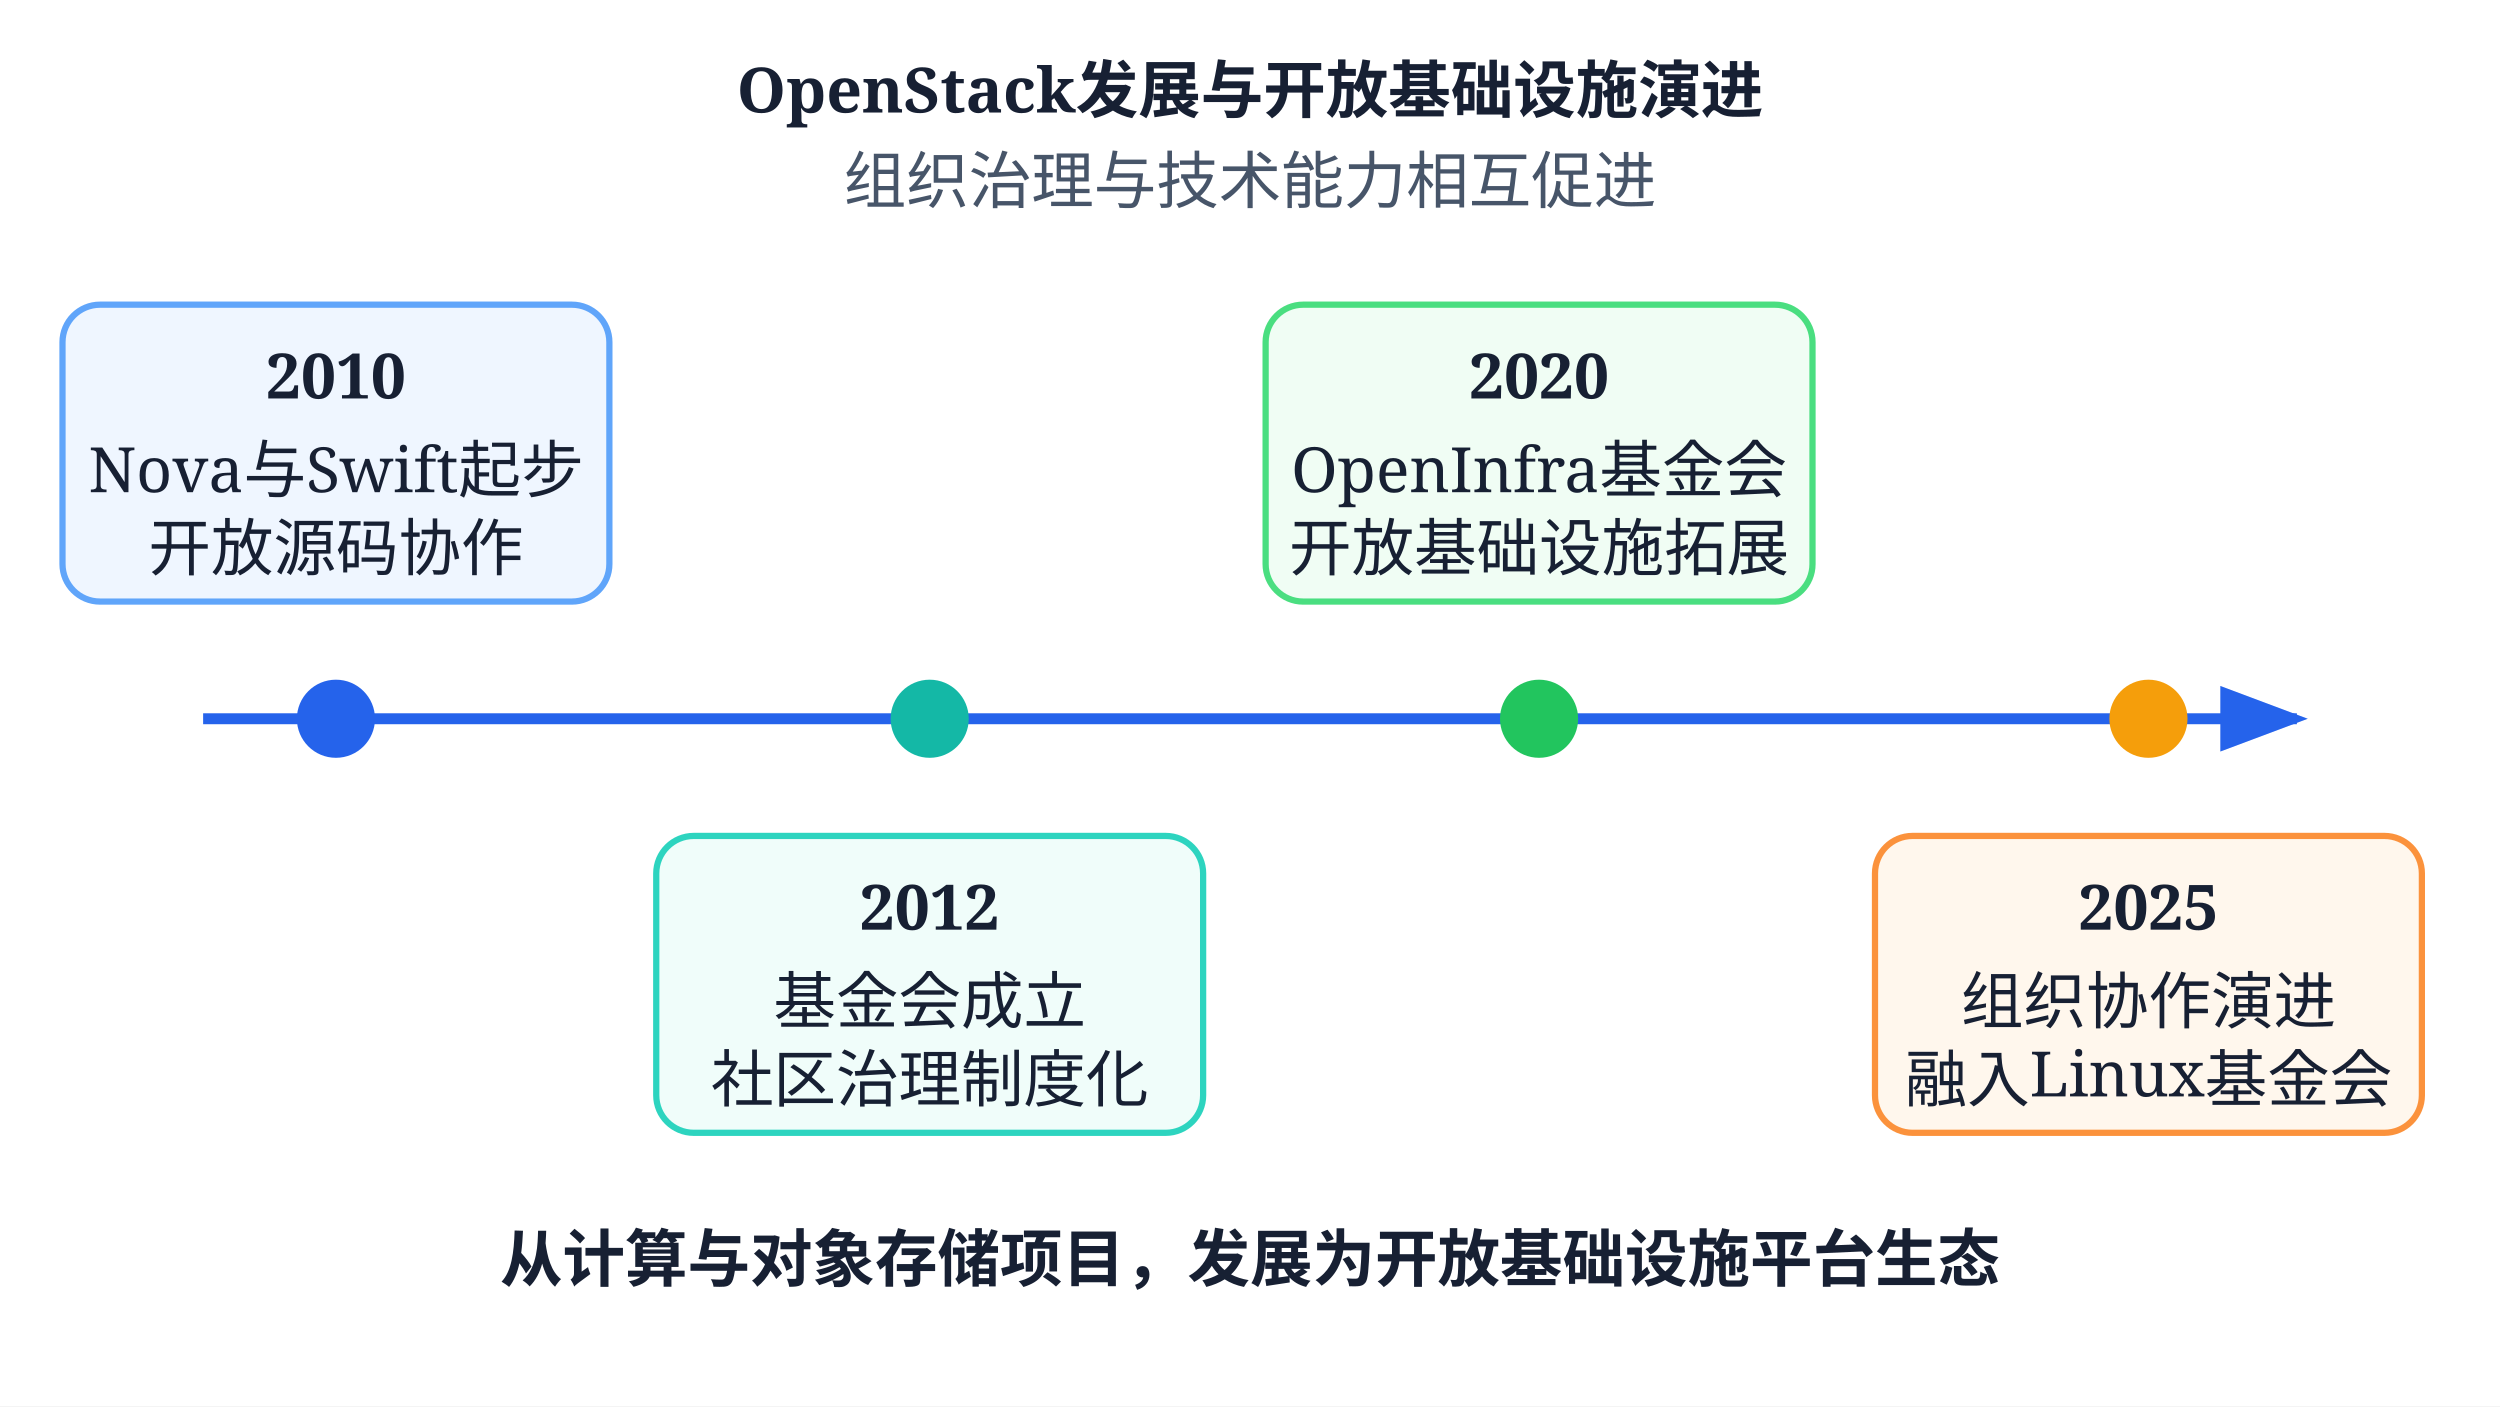
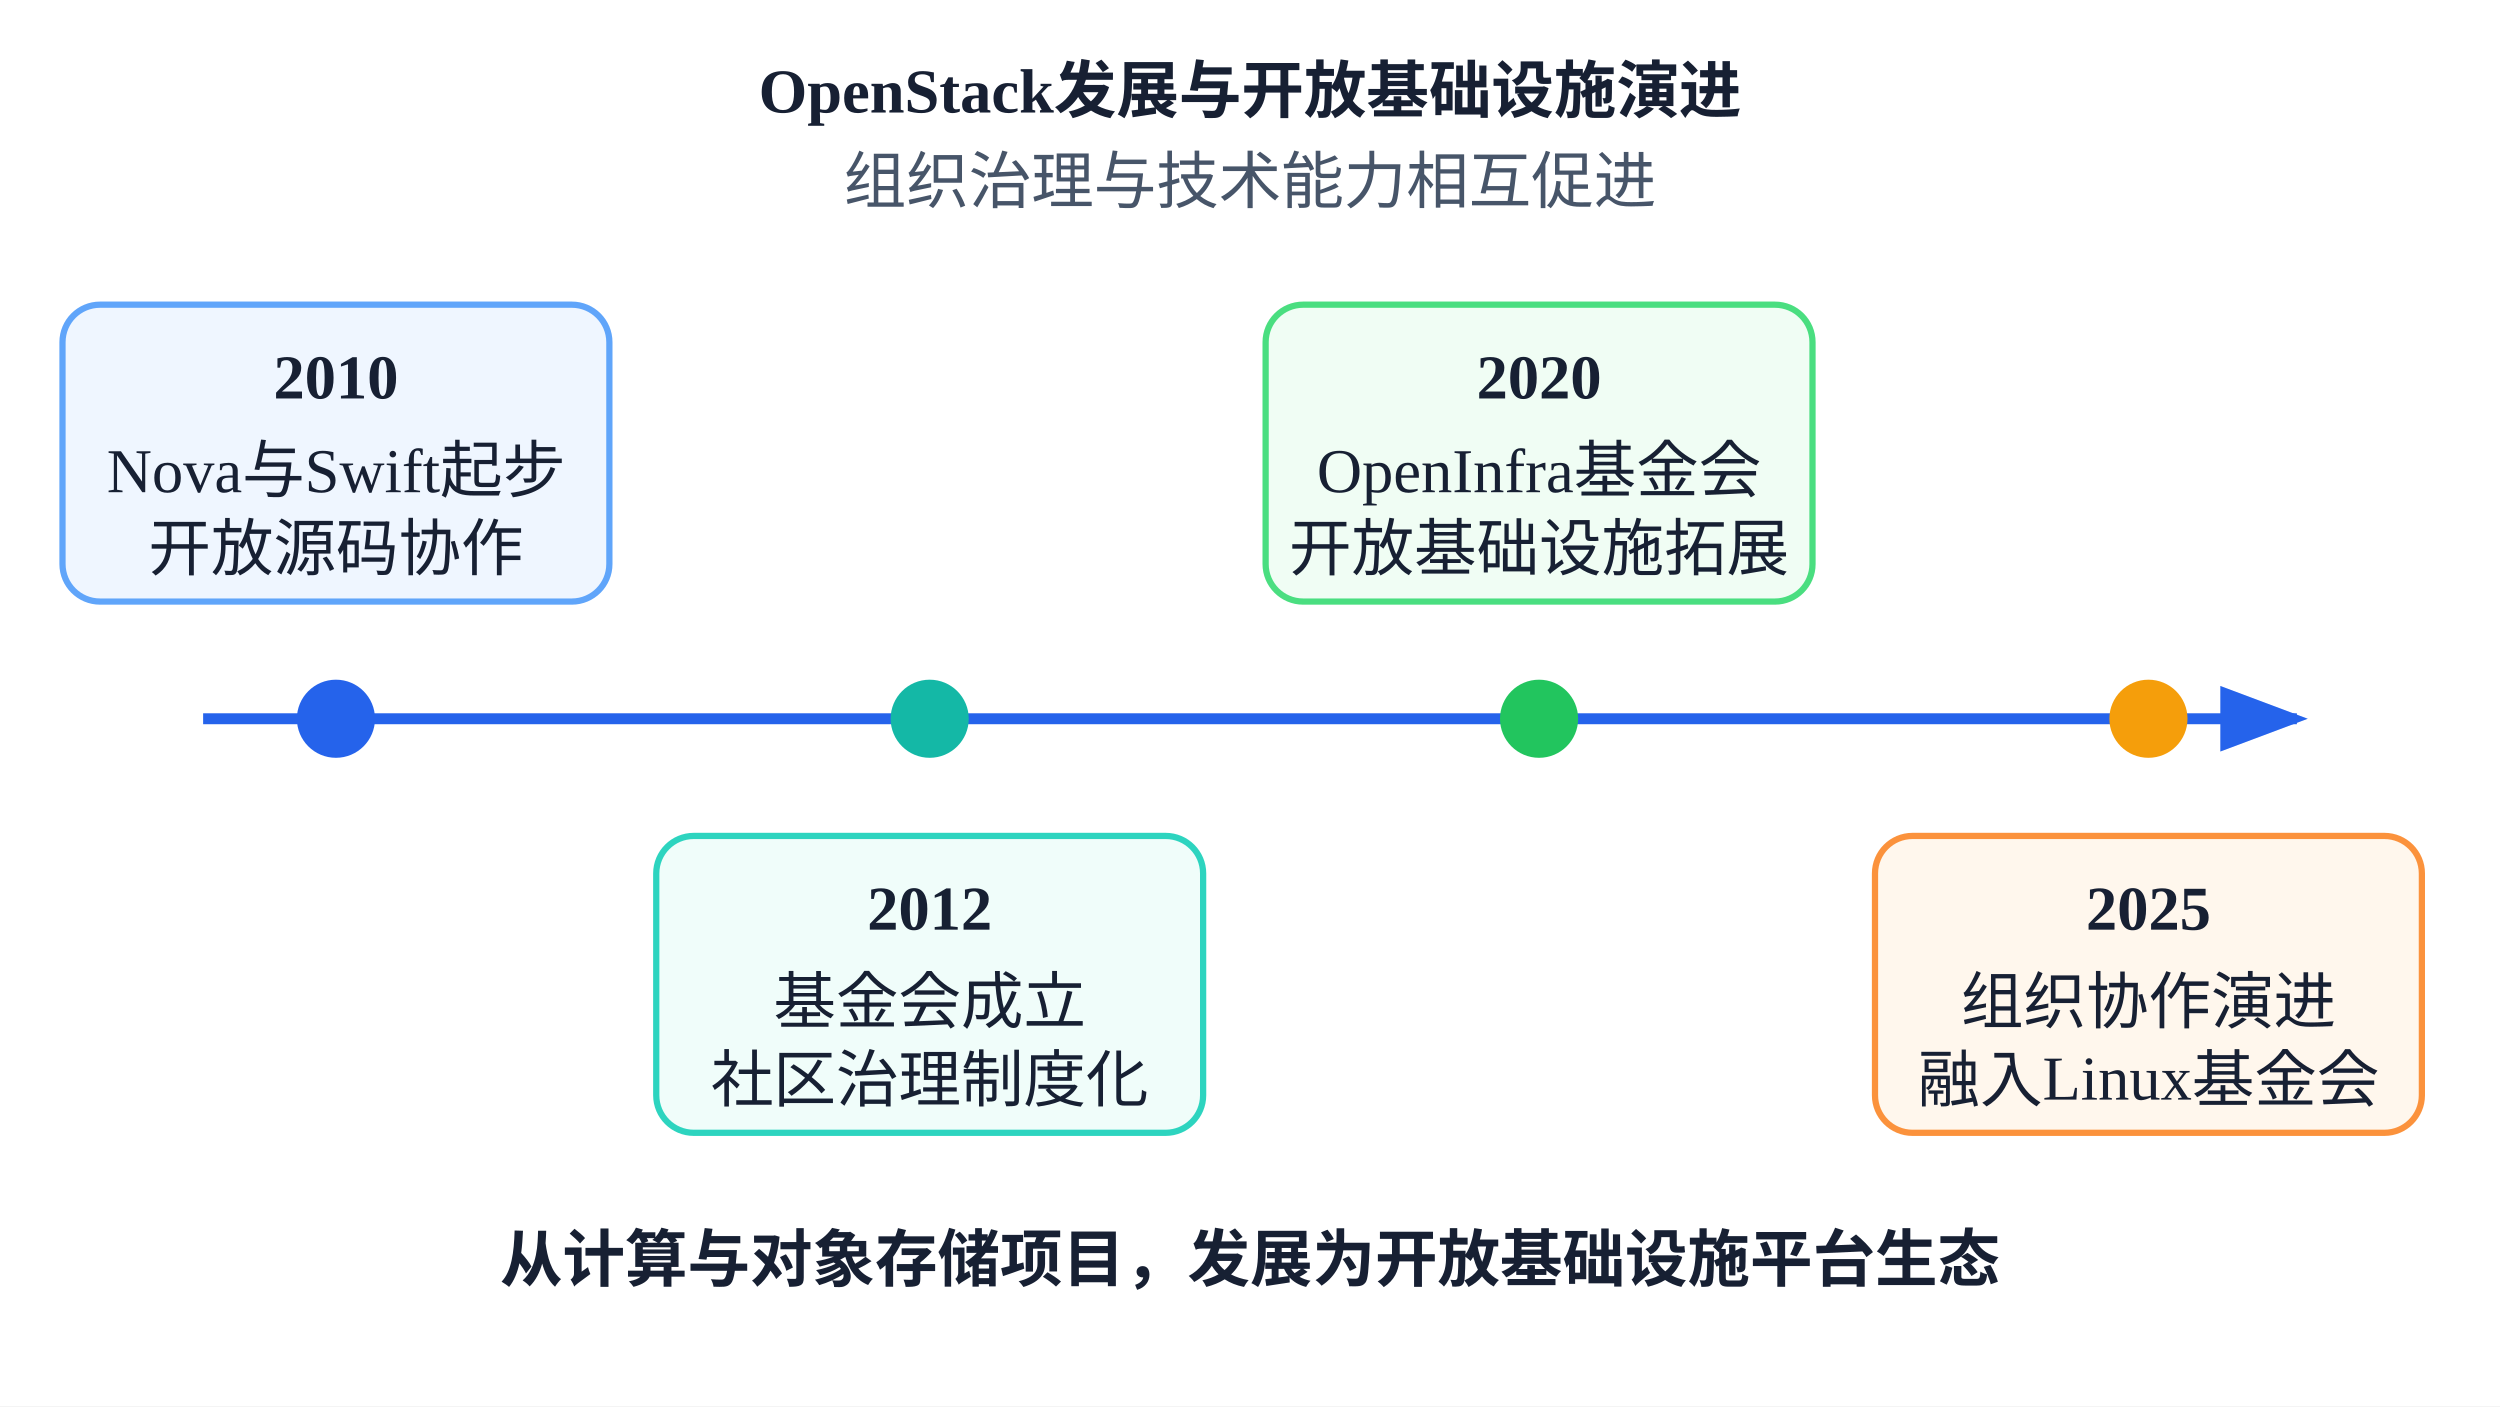
<svg xmlns="http://www.w3.org/2000/svg" viewBox="0 0 1600 900" width="1600" height="900">
-   <style>text{font-family:SimSun,'宋体',serif;font-size:40px;fill:#172033}.title{font-weight:700}.muted{fill:#475569}</style>
+   <style>text{font-family:'Times New Roman',SimSun,'宋体',serif;font-size:40px;fill:#172033}.title{font-weight:700}.muted{fill:#475569}</style>
  <defs>
    <marker id="a" markerWidth="8" markerHeight="6" refX="7" refY="3" orient="auto">
      <polygon points="0 0,8 3,0 6" fill="#2563eb" />
    </marker>
  </defs>
  <rect width="1600" height="900" fill="#ffffff" />
  <text x="800" y="72" text-anchor="middle" font-size="52" class="title">OpenStack发展与开放基础设施演进</text>
  <text x="800" y="130" text-anchor="middle" font-size="40" class="muted">组织治理与技术能力相互促进</text>
  <path d="M130 460 H1470" stroke="#2563eb" stroke-width="7" fill="none" marker-end="url(#a)" />
  <g>
    <circle cx="215" cy="460" r="25" fill="#2563eb" />
    <rect x="40" y="195" width="350" height="190" rx="24" fill="#eff6ff" stroke="#60a5fa" stroke-width="4" />
    <text x="215" y="255" text-anchor="middle" font-size="48" class="title">2010</text>
    <text x="215" y="315" text-anchor="middle" font-size="39">Nova与Swift起步</text>
    <text x="215" y="365" text-anchor="middle" font-size="38">开放源码协作</text>
  </g>
  <g>
    <circle cx="595" cy="460" r="25" fill="#14b8a6" />
    <rect x="420" y="535" width="350" height="190" rx="24" fill="#f0fdfa" stroke="#2dd4bf" stroke-width="4" />
    <text x="595" y="595" text-anchor="middle" font-size="48" class="title">2012</text>
    <text x="595" y="655" text-anchor="middle" font-size="42">基金会成立</text>
    <text x="595" y="705" text-anchor="middle" font-size="38">社区治理制度化</text>
  </g>
  <g>
    <circle cx="985" cy="460" r="25" fill="#22c55e" />
    <rect x="810" y="195" width="350" height="190" rx="24" fill="#f0fdf4" stroke="#4ade80" stroke-width="4" />
    <text x="985" y="255" text-anchor="middle" font-size="48" class="title">2020</text>
    <text x="985" y="315" text-anchor="middle" font-size="39">OpenInfra基金会</text>
    <text x="985" y="365" text-anchor="middle" font-size="38">开放基础设施拓展</text>
  </g>
  <g>
    <circle cx="1375" cy="460" r="25" fill="#f59e0b" />
    <rect x="1200" y="535" width="350" height="190" rx="24" fill="#fff7ed" stroke="#fb923c" stroke-width="4" />
    <text x="1375" y="595" text-anchor="middle" font-size="48" class="title">2025</text>
    <text x="1375" y="655" text-anchor="middle" font-size="42">组织协作演进</text>
    <text x="1375" y="705" text-anchor="middle" font-size="38">融入Linux基金会</text>
  </g>
  <text x="800" y="820" text-anchor="middle" font-size="42" class="title">从计算与对象存储项目，发展为开放基础设施平台生态</text>
</svg>
